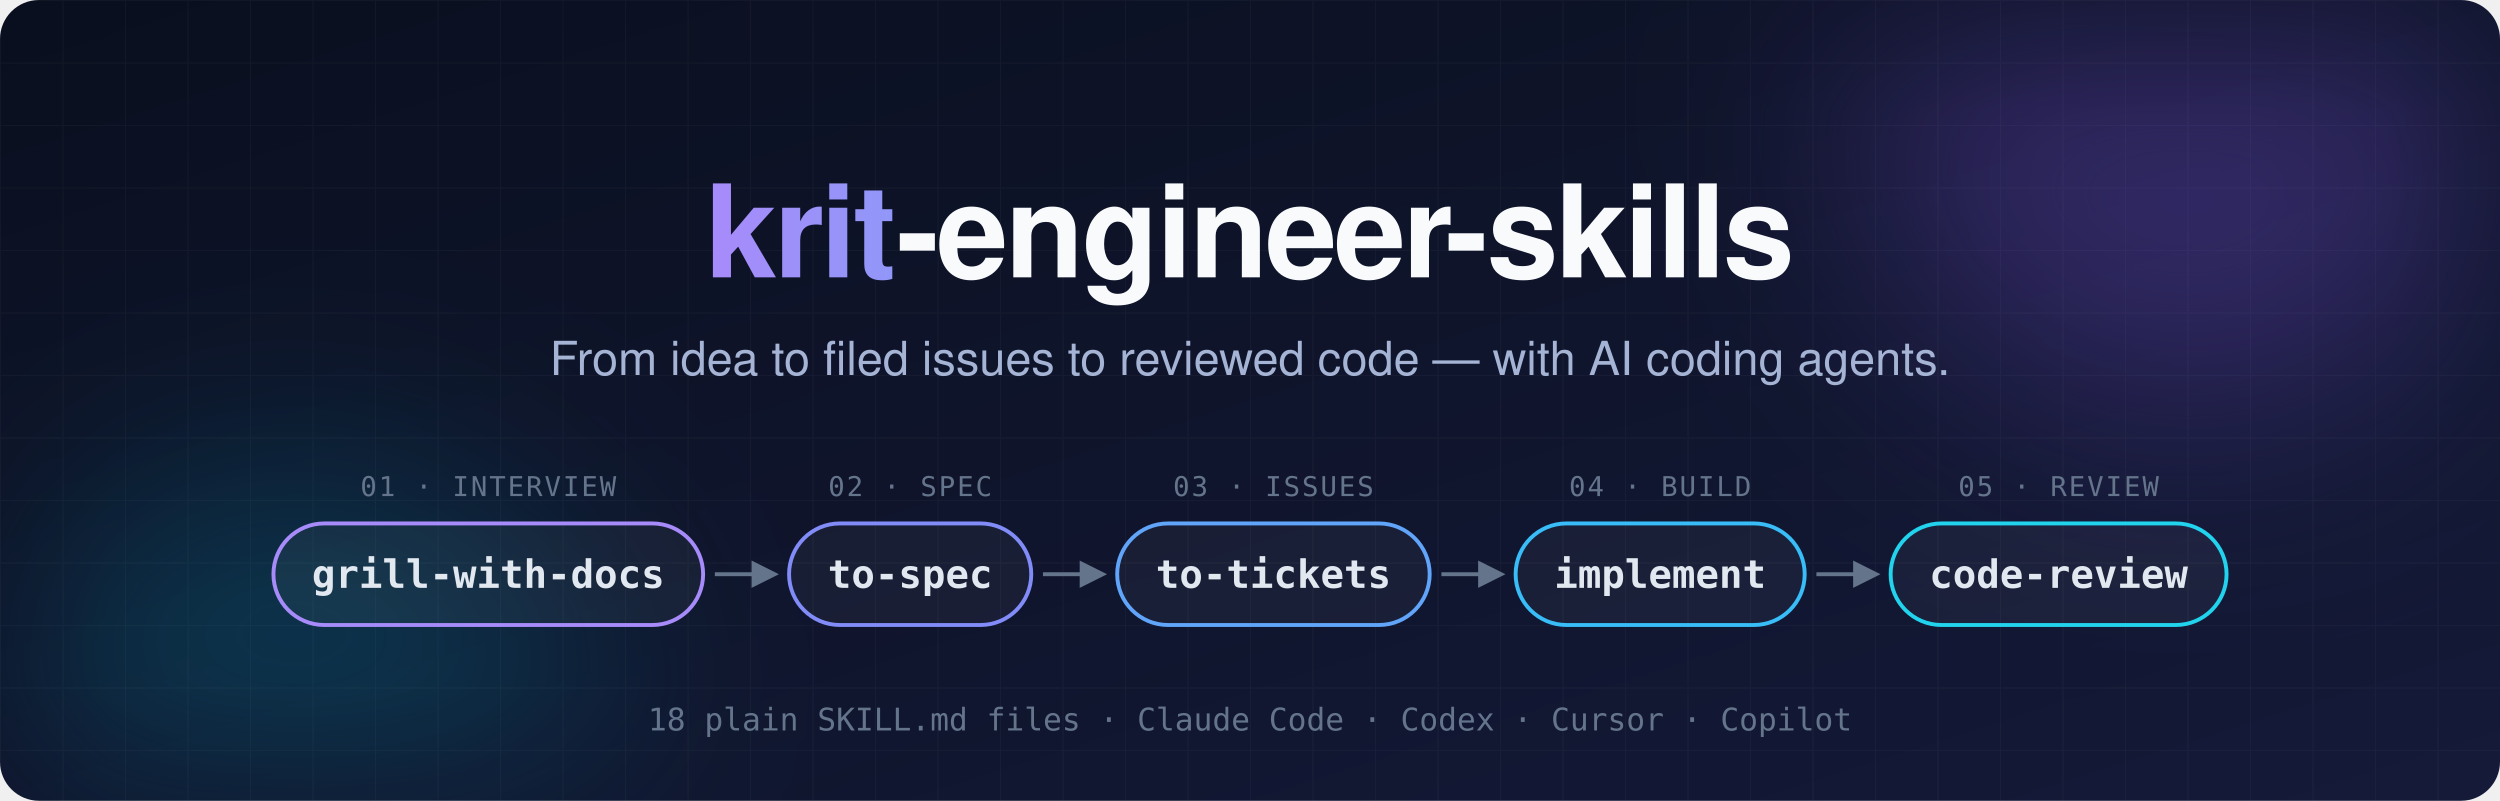
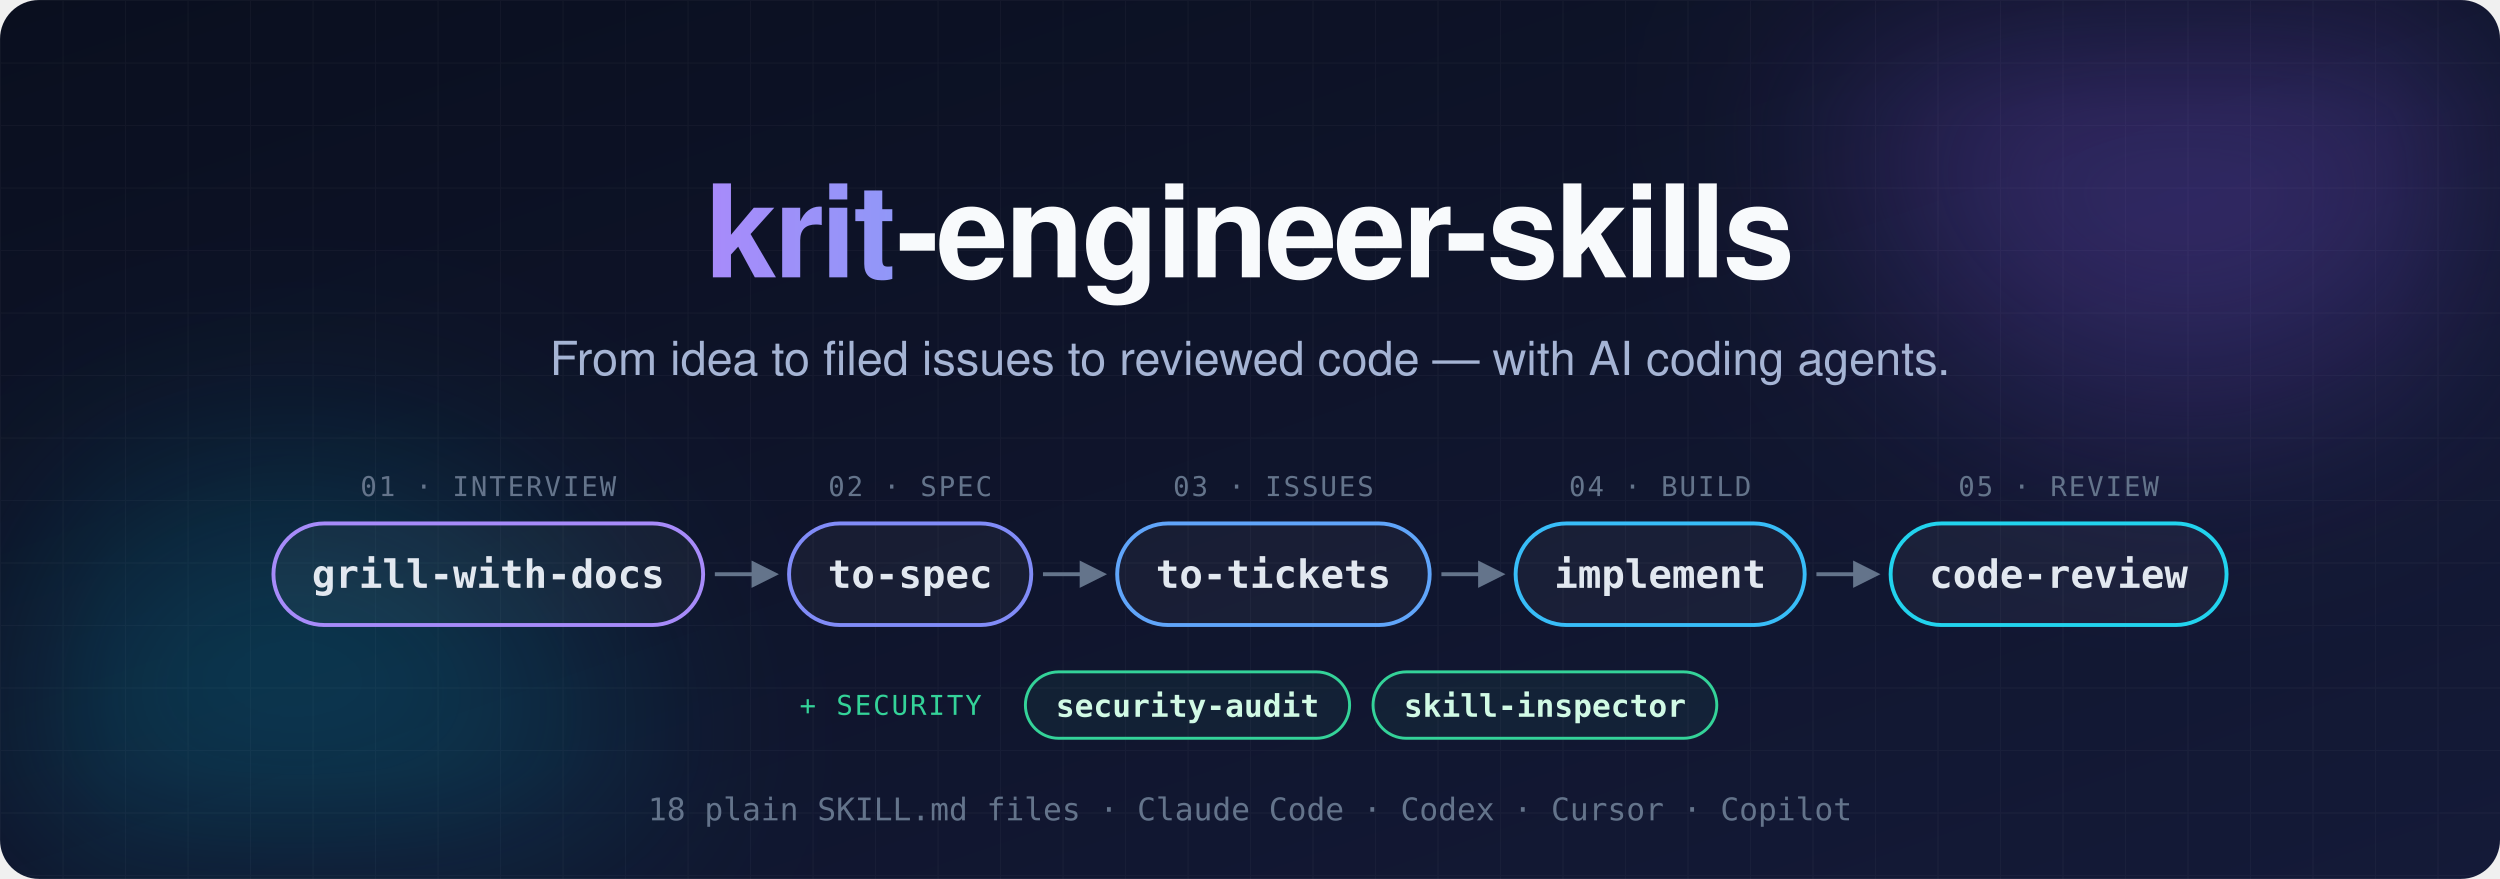
- <svg xmlns="http://www.w3.org/2000/svg" width="1280" height="410" viewBox="0 0 1280 410" role="img" aria-labelledby="title desc">
+ <svg xmlns="http://www.w3.org/2000/svg" width="1280" height="450" viewBox="0 0 1280 450" role="img" aria-labelledby="title desc">
  <defs>
    <linearGradient id="bg" x1="0" y1="0" x2="1" y2="1">
      <stop offset="0" stop-color="#0a0f1f" />
      <stop offset="1" stop-color="#141a38" />
    </linearGradient>
    <linearGradient id="accent" x1="0" y1="0" x2="1" y2="0">
      <stop offset="0" stop-color="#a78bfa" />
      <stop offset="1" stop-color="#22d3ee" />
    </linearGradient>
    <pattern id="grid" width="32" height="32" patternUnits="userSpaceOnUse">
      <path d="M32 0H0V32" fill="none" stroke="#ffffff" stroke-opacity="0.035" stroke-width="1" />
    </pattern>
    <filter id="blur" x="-50%" y="-50%" width="200%" height="200%">
      <feGaussianBlur stdDeviation="60" />
    </filter>
    <marker id="arrow" viewBox="0 0 10 10" refX="8" refY="5" markerWidth="7" markerHeight="7" orient="auto">
      <path d="M0 0L10 5L0 10z" fill="#64748b" />
    </marker>
  </defs>
  <clipPath id="card">
-     <rect width="1280" height="410" rx="20" />
+     <rect width="1280" height="450" rx="20" />
  </clipPath>
  <g clip-path="url(#card)">
-     <rect width="1280" height="410" fill="url(#bg)" />
-     <rect width="1280" height="410" fill="url(#grid)" />
+     <rect width="1280" height="450" fill="url(#bg)" />
+     <rect width="1280" height="450" fill="url(#grid)" />
    <circle cx="1120" cy="40" r="170" fill="#8b5cf6" opacity="0.28" filter="url(#blur)" />
    <circle cx="150" cy="400" r="160" fill="#06b6d4" opacity="0.22" filter="url(#blur)" />
  </g>
  <g font-family="-apple-system, BlinkMacSystemFont, 'Segoe UI', Helvetica, Arial, sans-serif" text-anchor="middle">
    <text x="640" y="142" font-size="66" font-weight="800" letter-spacing="-1.5" fill="#f8fafc">
      <tspan fill="url(#accent)">krit</tspan>-engineer-skills</text>
    <text x="640" y="192" font-size="24" fill="#a5b4d4">From idea to filed issues to reviewed code — with AI coding agents.</text>
  </g>
  <g font-family="ui-monospace, SFMono-Regular, Menlo, Consolas, monospace" text-anchor="middle">
    <g font-size="14" fill="#64748b" letter-spacing="1">
      <text x="250" y="254">01 · INTERVIEW</text>
      <text x="466" y="254">02 · SPEC</text>
      <text x="652" y="254">03 · ISSUES</text>
      <text x="850" y="254">04 · BUILD</text>
      <text x="1054" y="254">05 · REVIEW</text>
    </g>
    <g fill="#ffffff" fill-opacity="0.04" stroke-width="2">
      <rect x="140" y="268" width="220" height="52" rx="26" stroke="#a78bfa" />
      <rect x="404" y="268" width="124" height="52" rx="26" stroke="#818cf8" />
      <rect x="572" y="268" width="160" height="52" rx="26" stroke="#60a5fa" />
      <rect x="776" y="268" width="148" height="52" rx="26" stroke="#38bdf8" />
      <rect x="968" y="268" width="172" height="52" rx="26" stroke="#22d3ee" />
    </g>
    <g font-size="20" font-weight="600" fill="#e2e8f0">
      <text x="250" y="301">grill-with-docs</text>
      <text x="466" y="301">to-spec</text>
      <text x="652" y="301">to-tickets</text>
      <text x="850" y="301">implement</text>
      <text x="1054" y="301">code-review</text>
    </g>
    <g stroke="#64748b" stroke-width="2" marker-end="url(#arrow)">
      <line x1="366" y1="294" x2="396" y2="294" />
      <line x1="534" y1="294" x2="564" y2="294" />
      <line x1="738" y1="294" x2="768" y2="294" />
      <line x1="930" y1="294" x2="960" y2="294" />
    </g>
-     <text x="640" y="374" font-size="16" fill="#64748b">18 plain SKILL.md files  ·  Claude Code  ·  Codex  ·  Cursor  ·  Copilot</text>
+     <text x="456" y="366" font-size="14" fill="#34d399" letter-spacing="1">+ SECURITY</text>
+     <g fill="#34d399" fill-opacity="0.06" stroke="#34d399" stroke-width="1.5">
+       <rect x="525" y="344" width="166" height="34" rx="17" />
+       <rect x="703" y="344" width="176" height="34" rx="17" />
+     </g>
+     <g font-size="16" font-weight="600" fill="#d1fae5">
+       <text x="608" y="367">security-audit</text>
+       <text x="791" y="367">skill-inspector</text>
+     </g>
+     <text x="640" y="420" font-size="16" fill="#64748b">18 plain SKILL.md files  ·  Claude Code  ·  Codex  ·  Cursor  ·  Copilot</text>
  </g>
</svg>
